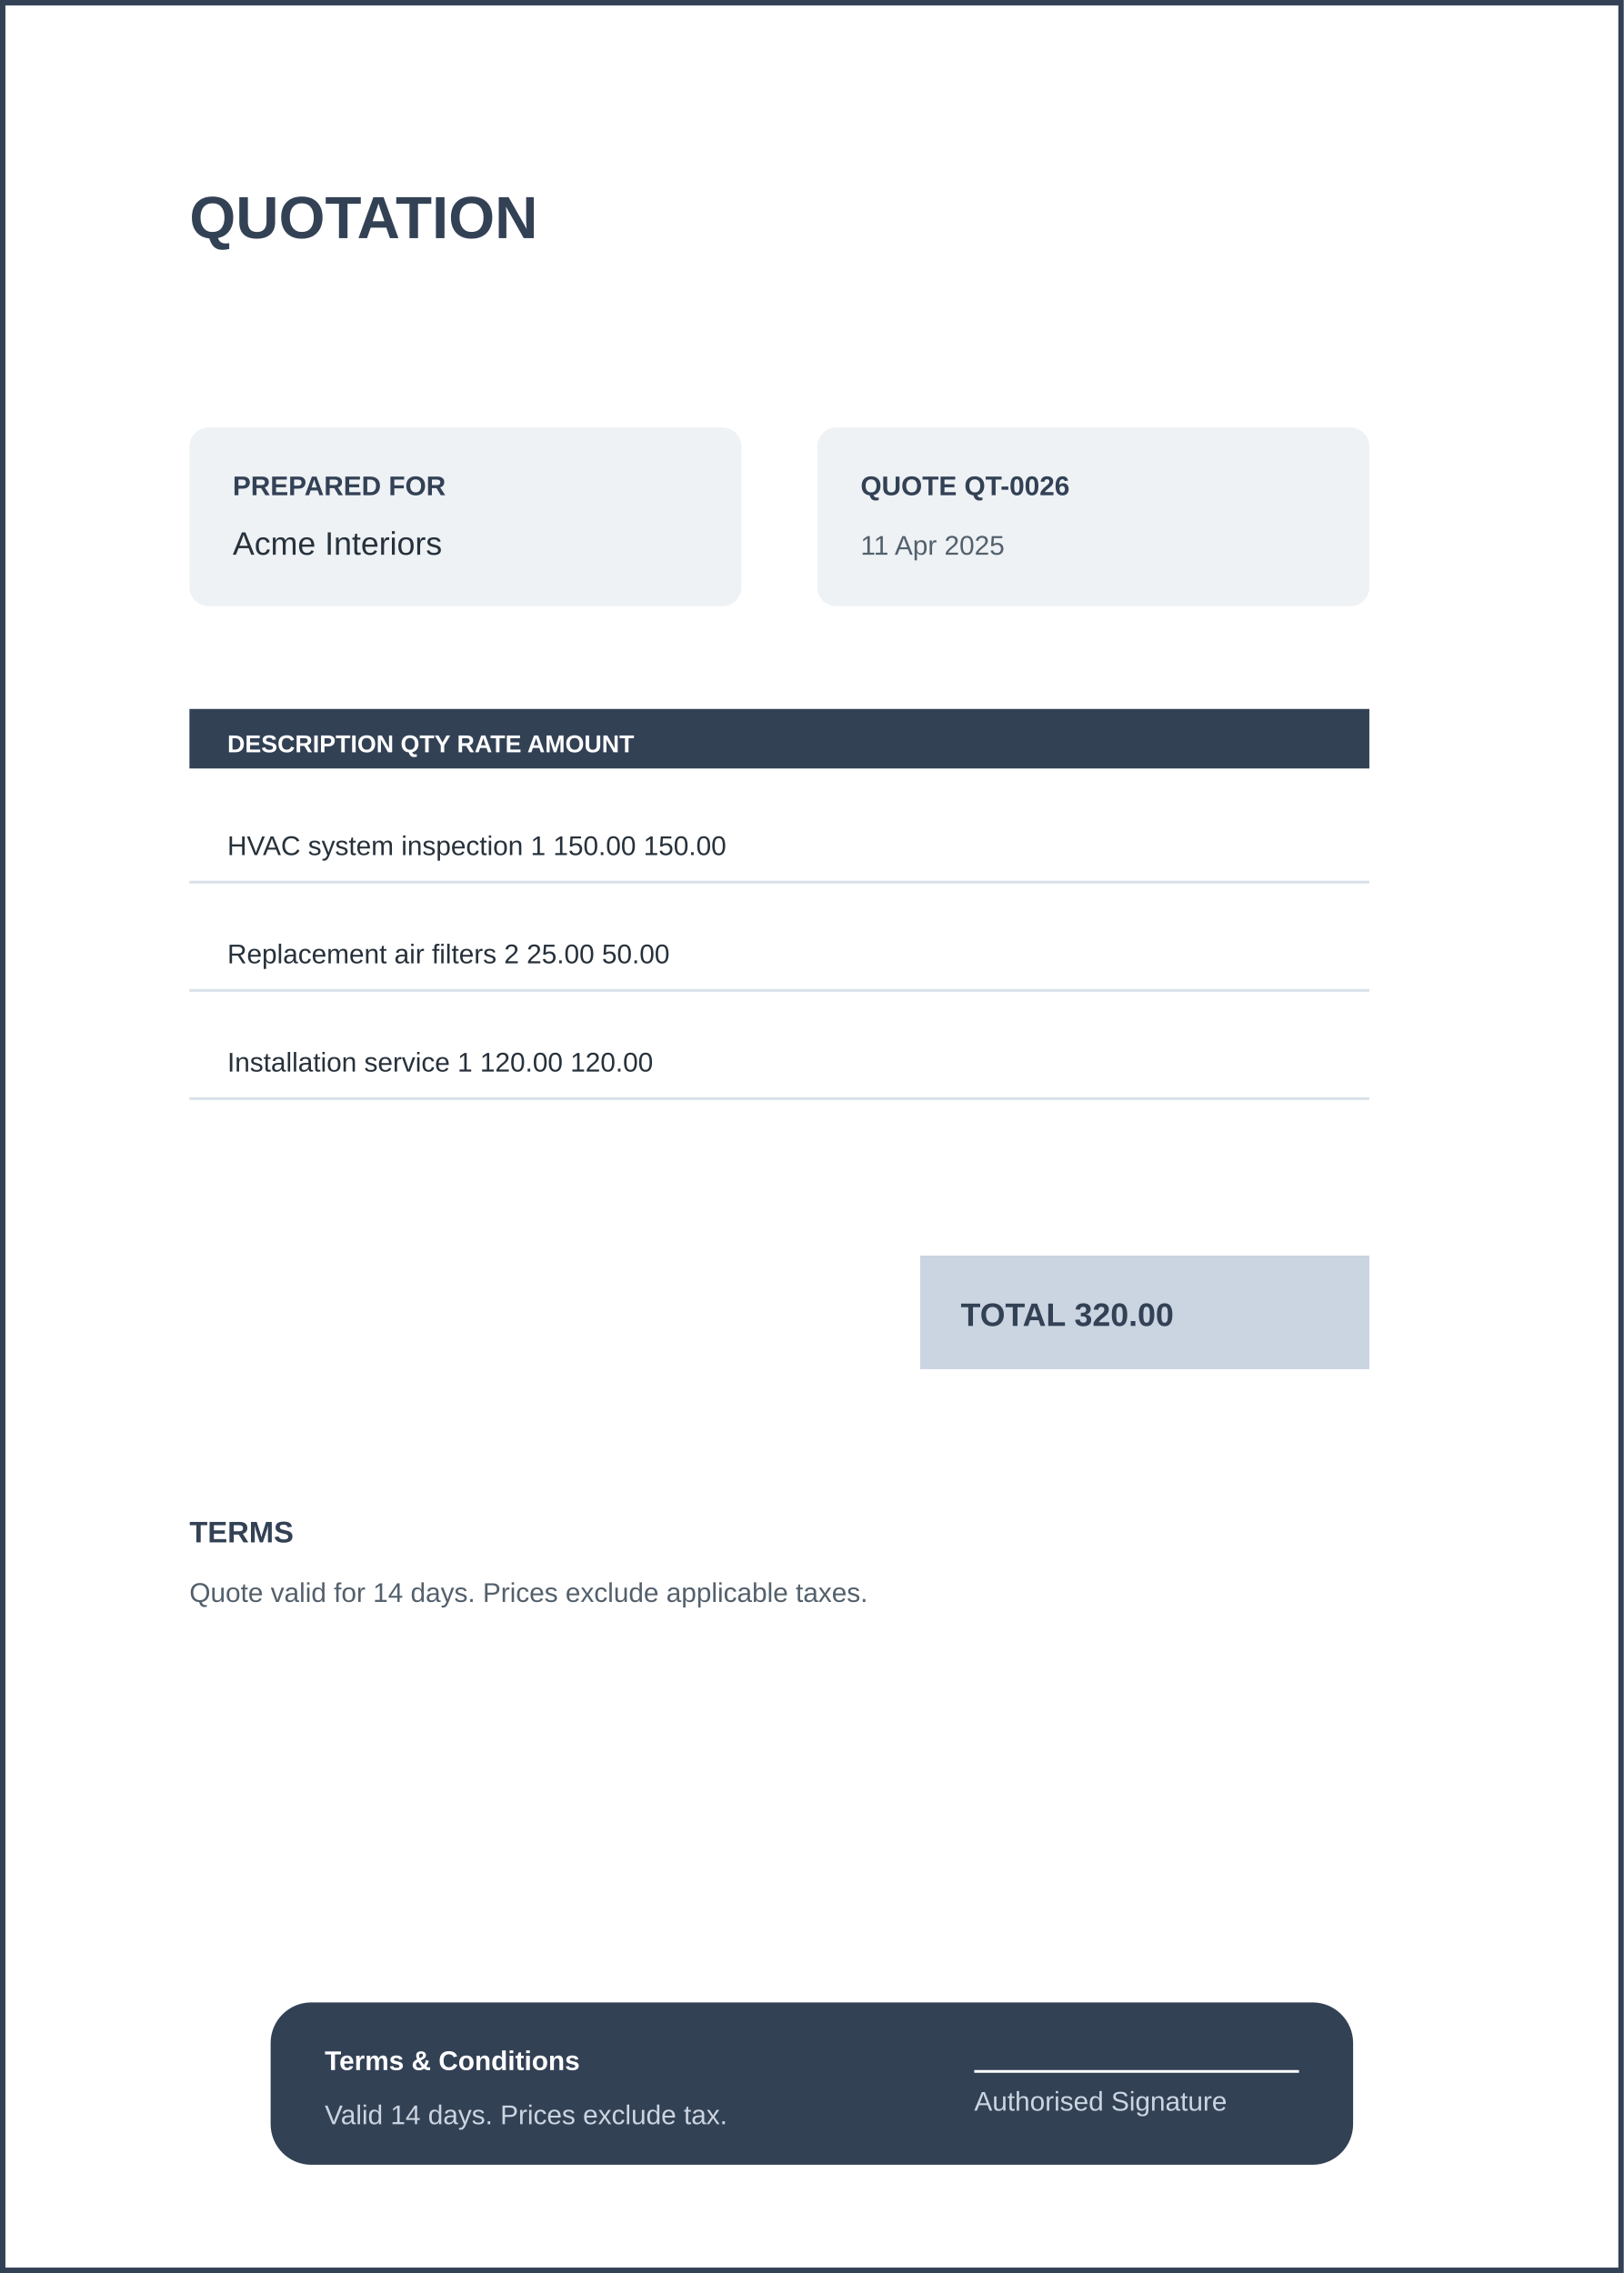
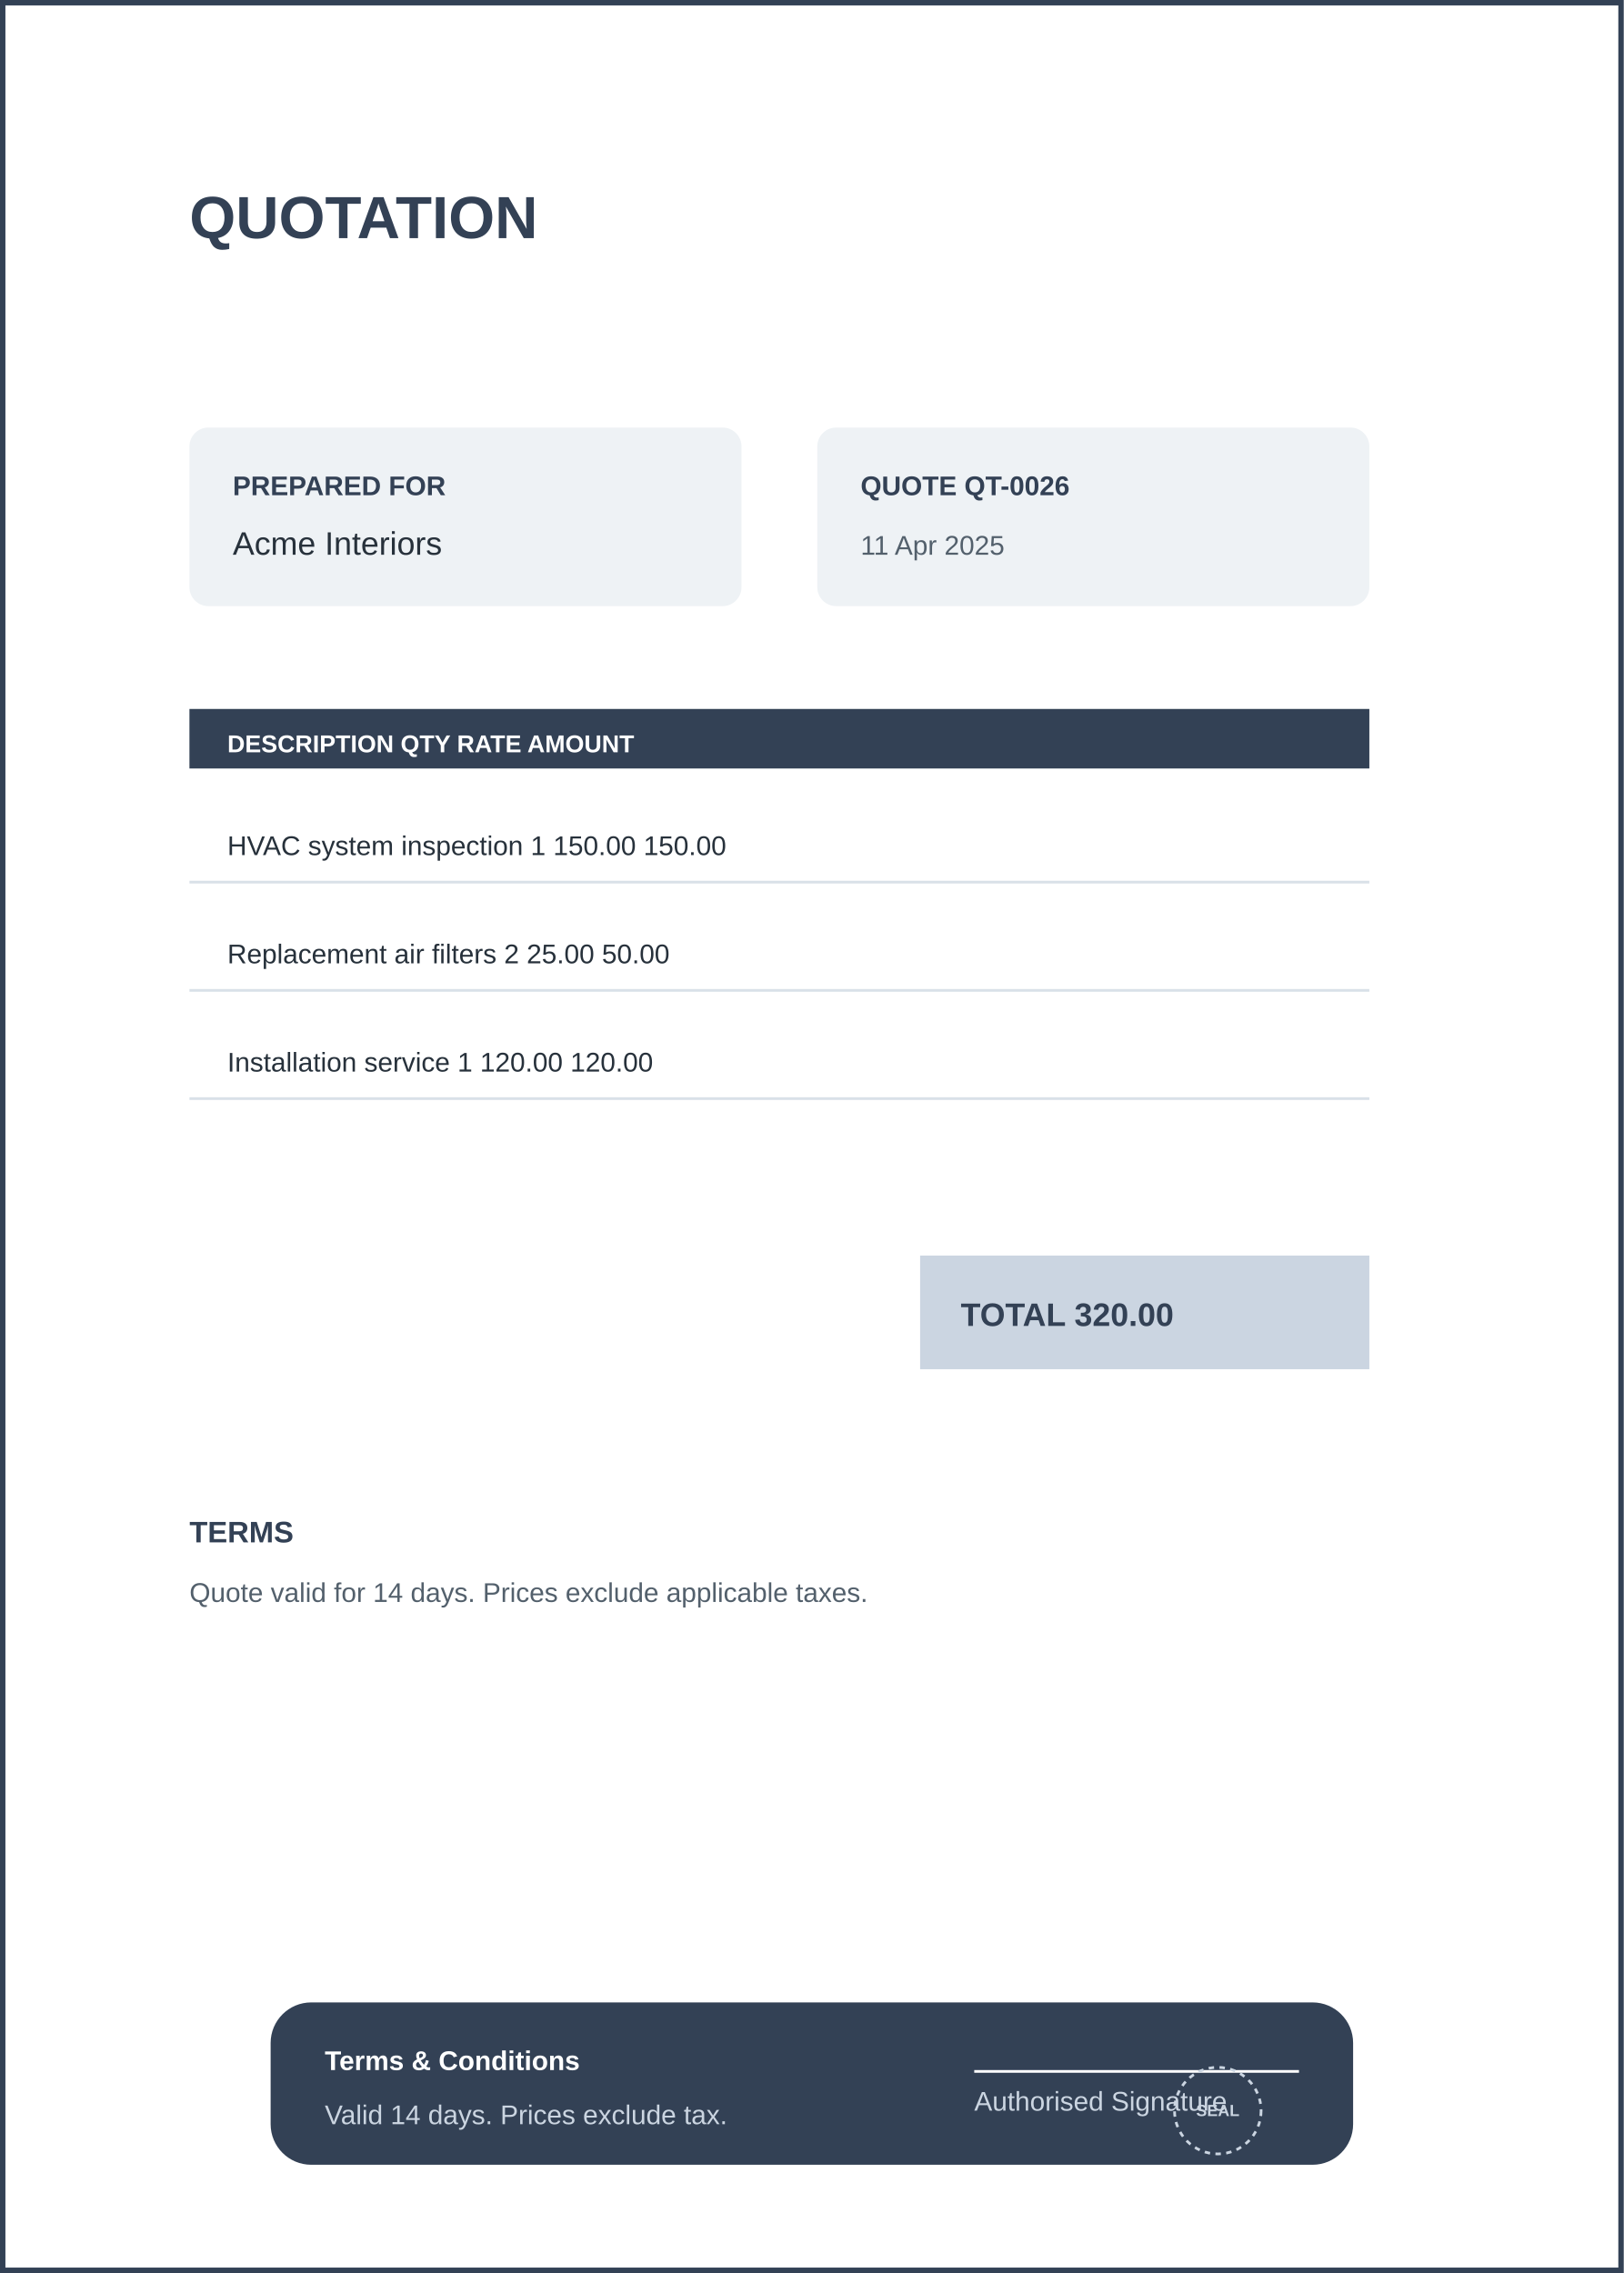
<svg xmlns="http://www.w3.org/2000/svg" viewBox="0 0 600 840">
  <rect width="600" height="840" fill="#fff" />
  <rect x="1" y="1" width="598" height="838" fill="#fff" stroke="#334155" stroke-width="2" />
  <text x="70" y="88" fill="#334155" font-family="Arial" font-size="22" font-weight="700">QUOTATION</text>
  <rect x="70" y="158" width="204" height="66" rx="7" fill="#eef2f5" />
  <rect x="302" y="158" width="204" height="66" rx="7" fill="#eef2f5" />
  <text x="86" y="183" fill="#334155" font-family="Arial" font-size="10" font-weight="700">PREPARED FOR</text>
  <text x="86" y="205" fill="#27313b" font-family="Arial" font-size="12">Acme Interiors</text>
  <text x="318" y="183" fill="#334155" font-family="Arial" font-size="10" font-weight="700">QUOTE QT-0026</text>
  <text x="318" y="205" fill="#53606c" font-family="Arial" font-size="10">11 Apr 2025</text>
  <rect x="70" y="262" width="436" height="22" fill="#334155" />
  <text x="84" y="278" fill="#fff" font-family="Arial" font-size="9" font-weight="700">DESCRIPTION                  QTY       RATE        AMOUNT</text>
  <path d="M70 326h436M70 366h436M70 406h436" stroke="#d9e1e8" />
  <text x="84" y="316" fill="#27313b" font-family="Arial" font-size="10">HVAC system inspection       1       150.00       150.00</text>
  <text x="84" y="356" fill="#27313b" font-family="Arial" font-size="10">Replacement air filters      2        25.00        50.00</text>
  <text x="84" y="396" fill="#27313b" font-family="Arial" font-size="10">Installation service         1       120.00       120.00</text>
  <rect x="340" y="464" width="166" height="42" fill="#cbd5e1" />
  <text x="355" y="490" fill="#334155" font-family="Arial" font-size="12" font-weight="700">TOTAL  320.00</text>
  <text x="70" y="570" fill="#334155" font-family="Arial" font-size="11" font-weight="700">TERMS</text>
  <text x="70" y="592" fill="#53606c" font-family="Arial" font-size="10">Quote valid for 14 days. Prices exclude applicable taxes.</text>
  <text x="70" y="740" fill="#53606c" font-family="Arial" font-size="10">Goodsynk Invoices</text>
  <g id="custom-footer">
    <rect x="24" y="670" width="552" height="146" fill="#fff" />
    <rect x="100" y="740" width="400" height="60" rx="15" fill="#334155" />
    <text x="120" y="765" fill="#fff" font-family="Arial" font-size="10" font-weight="700">Terms &amp; Conditions</text>
    <text x="120" y="785" fill="#cbd5e1" font-family="Arial" font-size="10">Valid 14 days. Prices exclude tax.</text>
    <rect x="360" y="765" width="120" height="1" fill="#fff" />
    <text x="360" y="780" fill="#cbd5e1" font-family="Arial" font-size="10">Authorised Signature</text>
+     <circle cx="450" cy="780" r="16" fill="none" stroke="#cbd5e1" stroke-width="1" stroke-dasharray="2,2" />
+     <text x="450" y="782" text-anchor="middle" font-family="Arial" font-size="6" font-weight="700" fill="#cbd5e1">SEAL</text>
  </g>
</svg>
